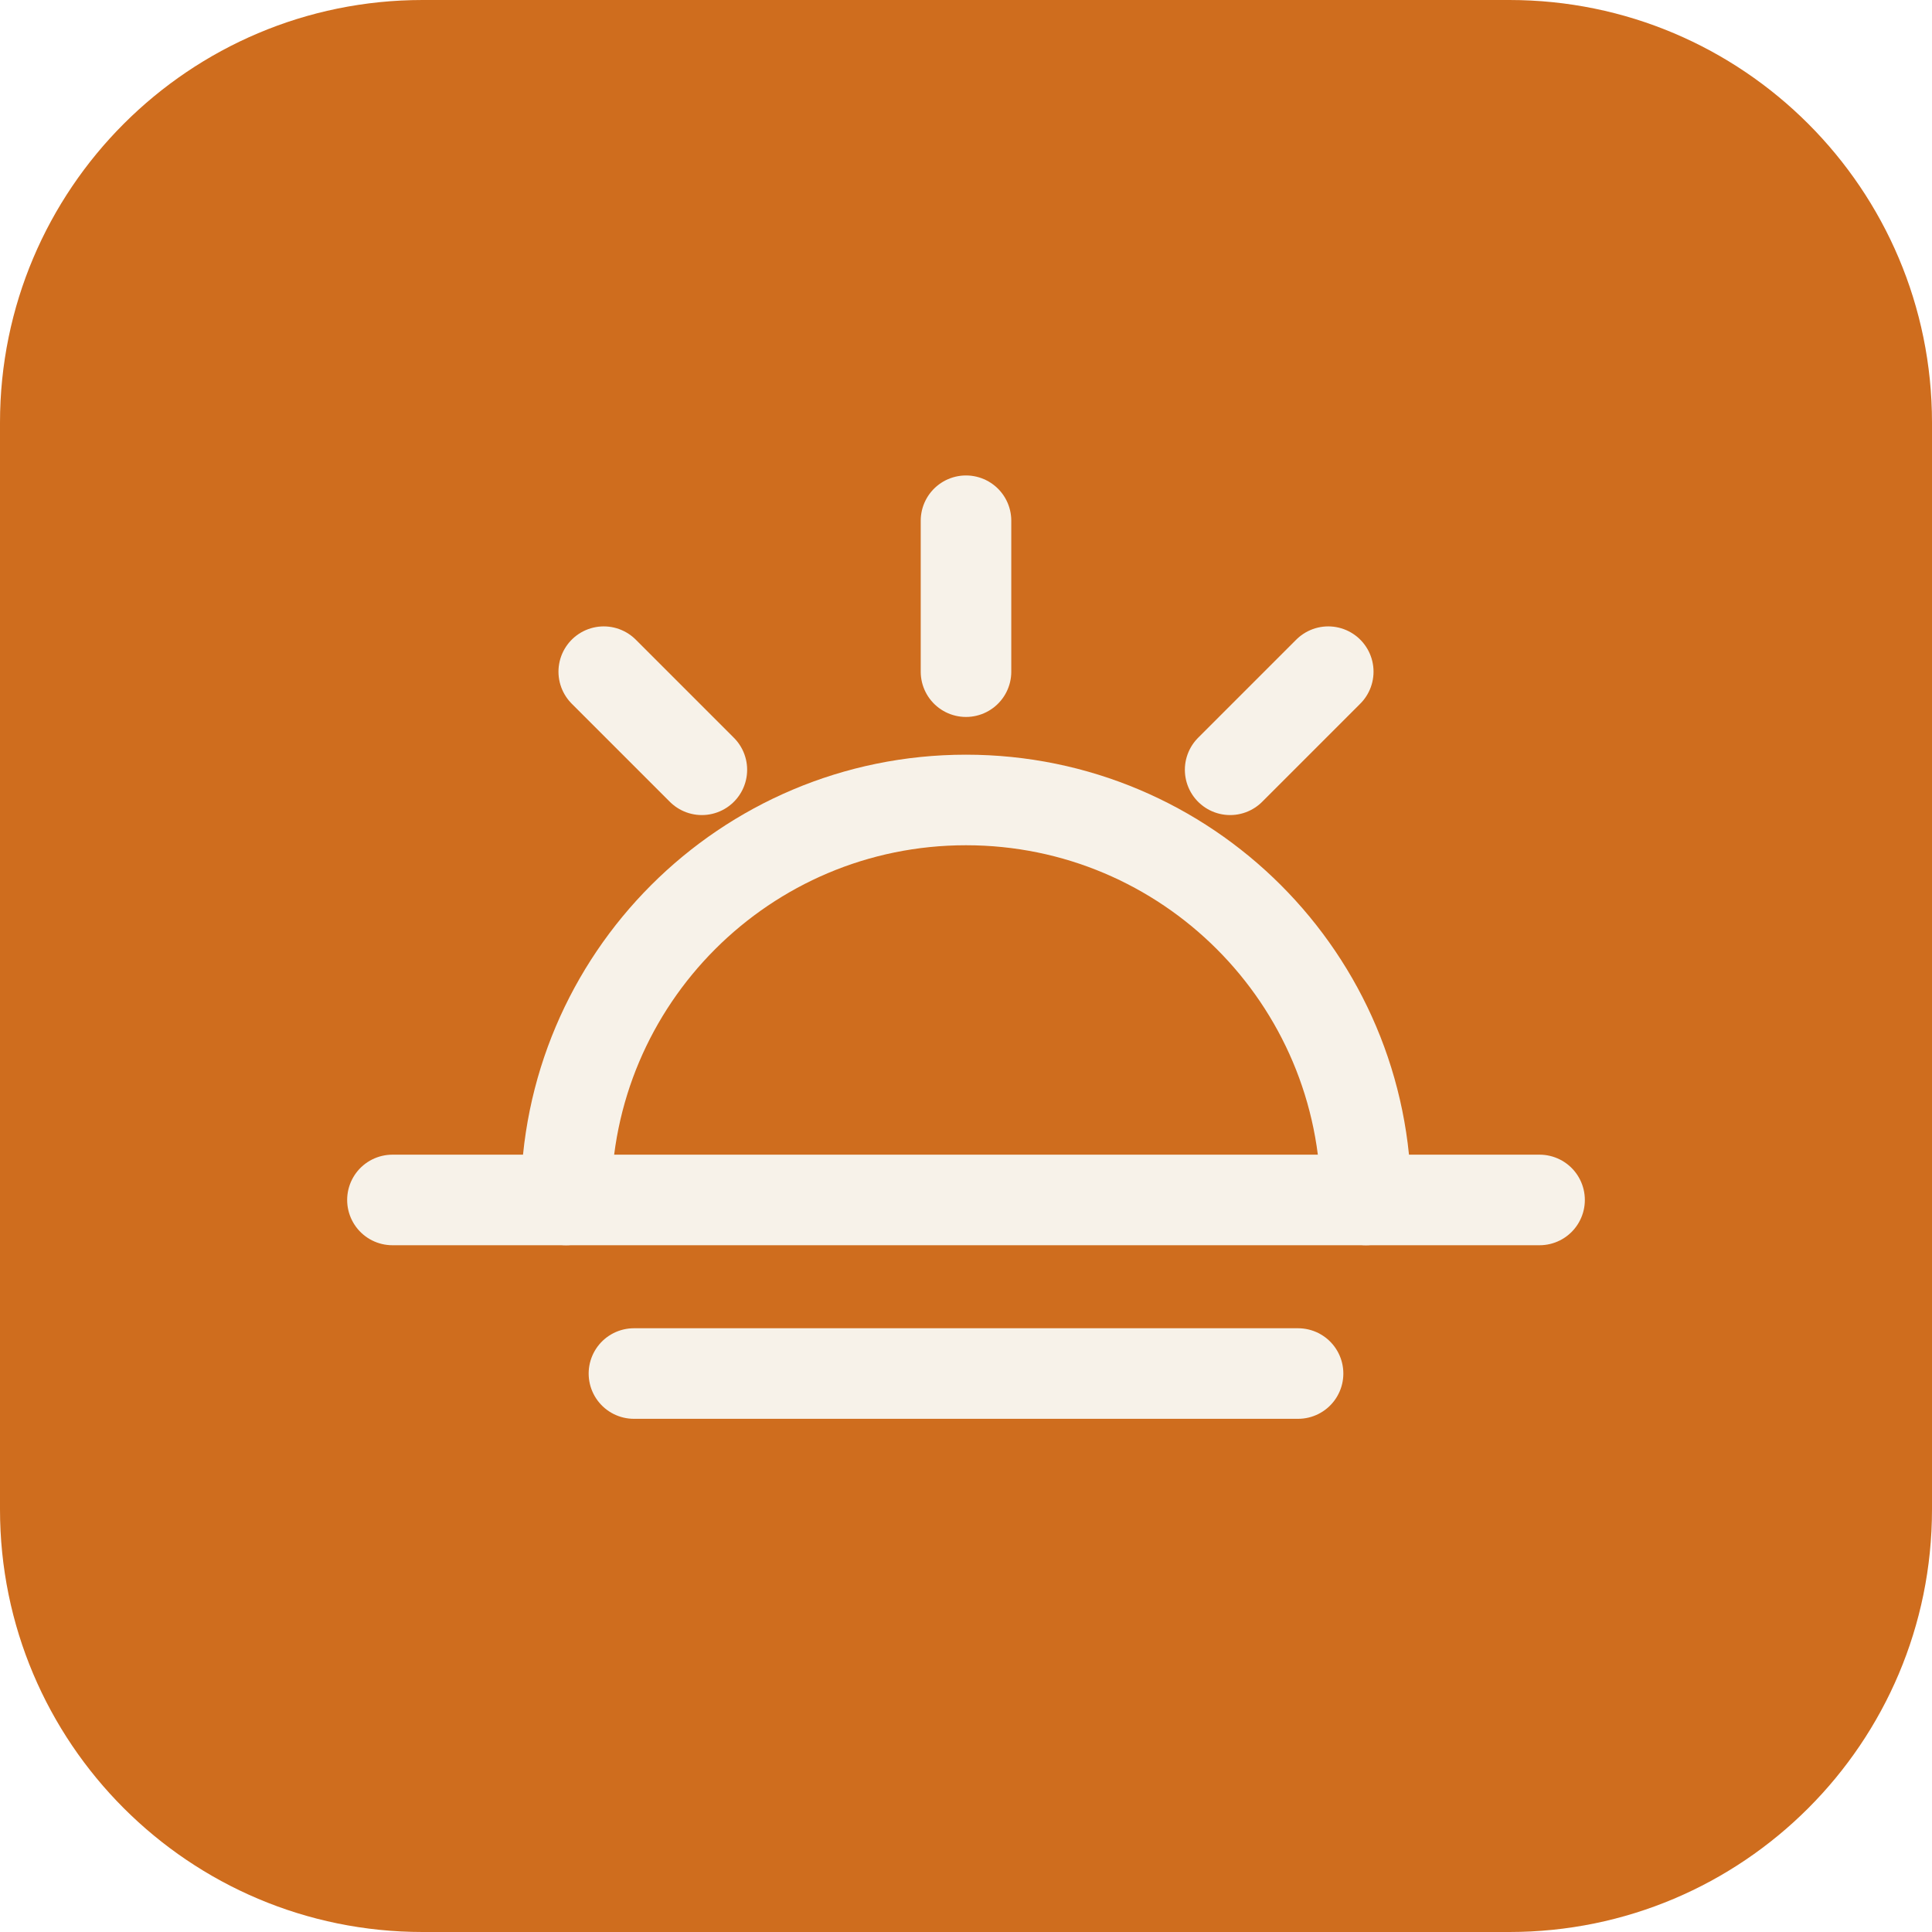
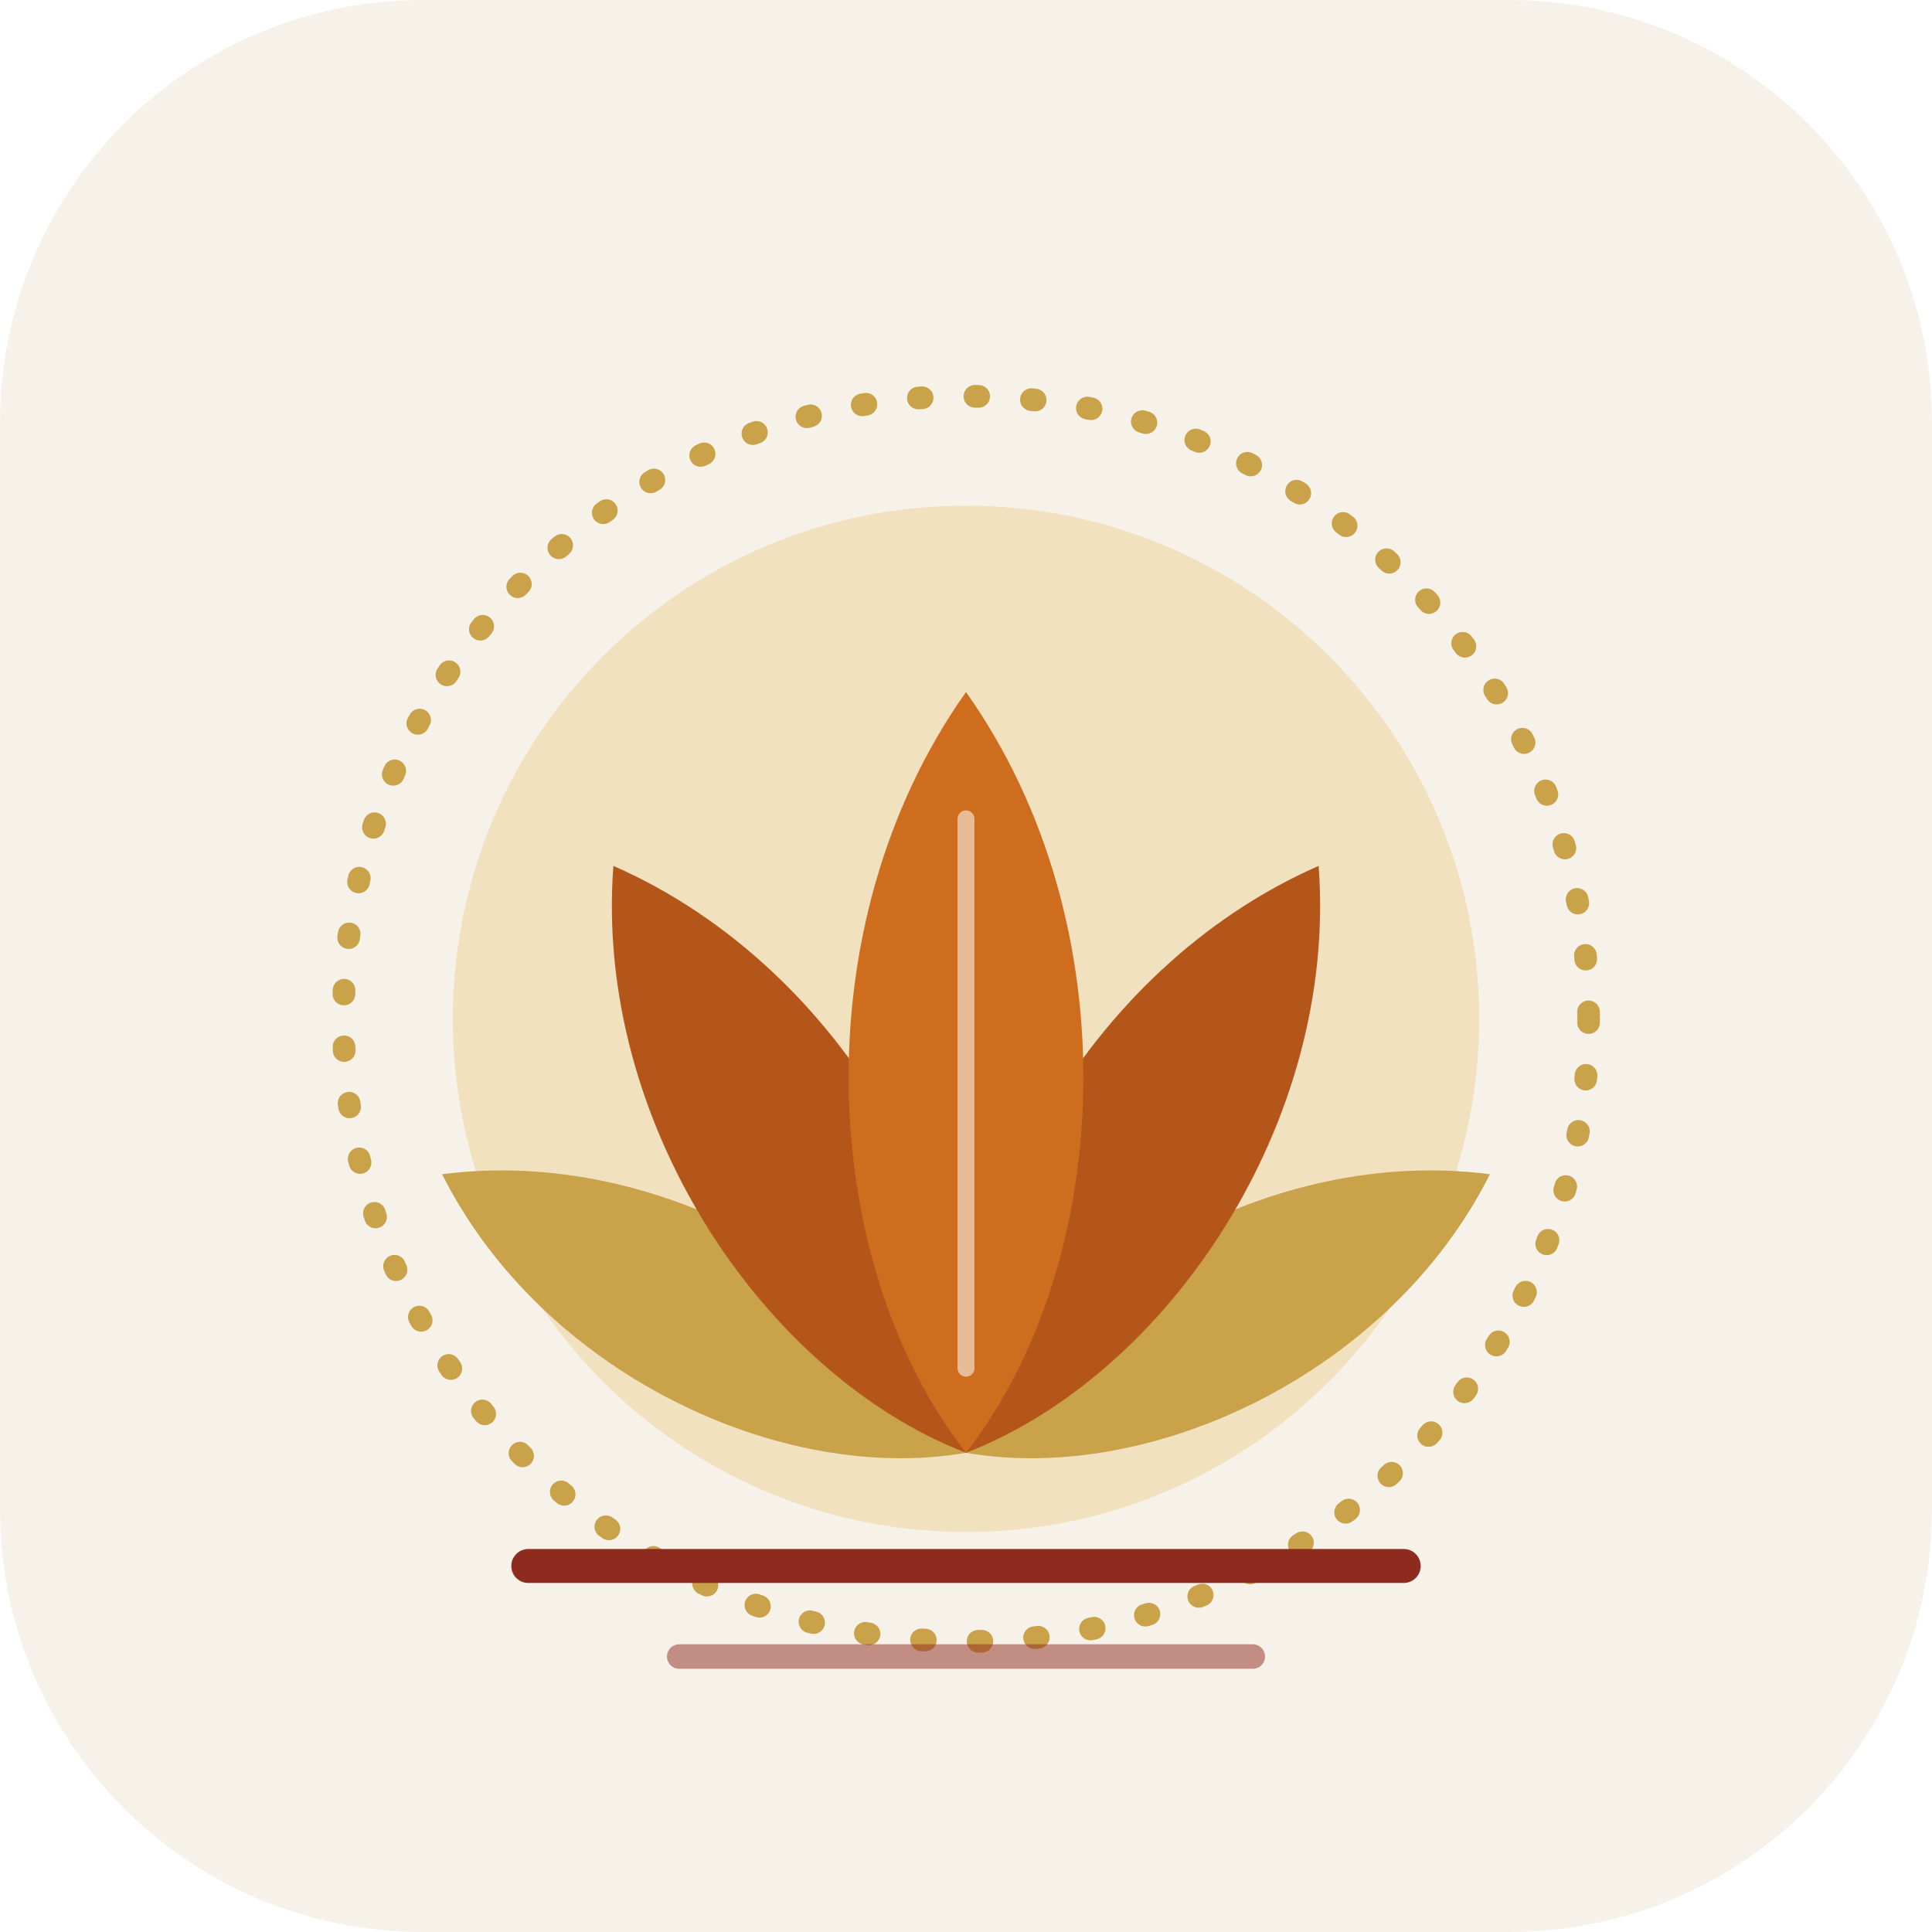
- <svg xmlns="http://www.w3.org/2000/svg" viewBox="0 0 512 512">
-   <rect width="512" height="512" rx="112" fill="#CF6D1E" />
-   <g fill="none" stroke="#F7F2E9" stroke-width="24" stroke-linecap="round">
-     <path d="M150 318a106 106 0 0 1 212 0" />
-     <path d="M256 138v40M160 178l26 26M352 178l-26 26M104 318h304M168 364h176" />
+ <svg xmlns="http://www.w3.org/2000/svg" viewBox="0 0 1024 1024">
+   <rect width="1024" height="1024" rx="224" fill="#F7F2E9" />
+   <defs>
+     <path id="p" d="M0 0 C 70 -90, 78 -250, 0 -360 C -78 -250, -70 -90, 0 0 Z" />
+   </defs>
+   <circle cx="512" cy="540" r="330" fill="none" stroke="#C9A24A" stroke-width="12" stroke-dasharray="2 28" stroke-linecap="round" />
+   <circle cx="512" cy="540" r="272" fill="#F1E1BF" />
+   <g transform="translate(512 770) scale(1.12)">
+     <use href="#p" fill="#C9A24A" transform="rotate(-62) scale(0.78)" />
+     <use href="#p" fill="#C9A24A" transform="rotate(62) scale(0.78)" />
+     <use href="#p" fill="#B4561A" transform="rotate(-31) scale(0.9)" />
+     <use href="#p" fill="#B4561A" transform="rotate(31) scale(0.9)" />
+     <use href="#p" fill="#CF6D1E" />
+     <path d="M0 -40 L0 -300" stroke="#F7F2E9" stroke-opacity="0.6" stroke-width="8" stroke-linecap="round" />
  </g>
+   <path d="M280 830 H744" stroke="#8E2B1F" stroke-width="18" stroke-linecap="round" />
+   <path d="M360 878 H664" stroke="#8E2B1F" stroke-opacity="0.5" stroke-width="13" stroke-linecap="round" />
</svg>
